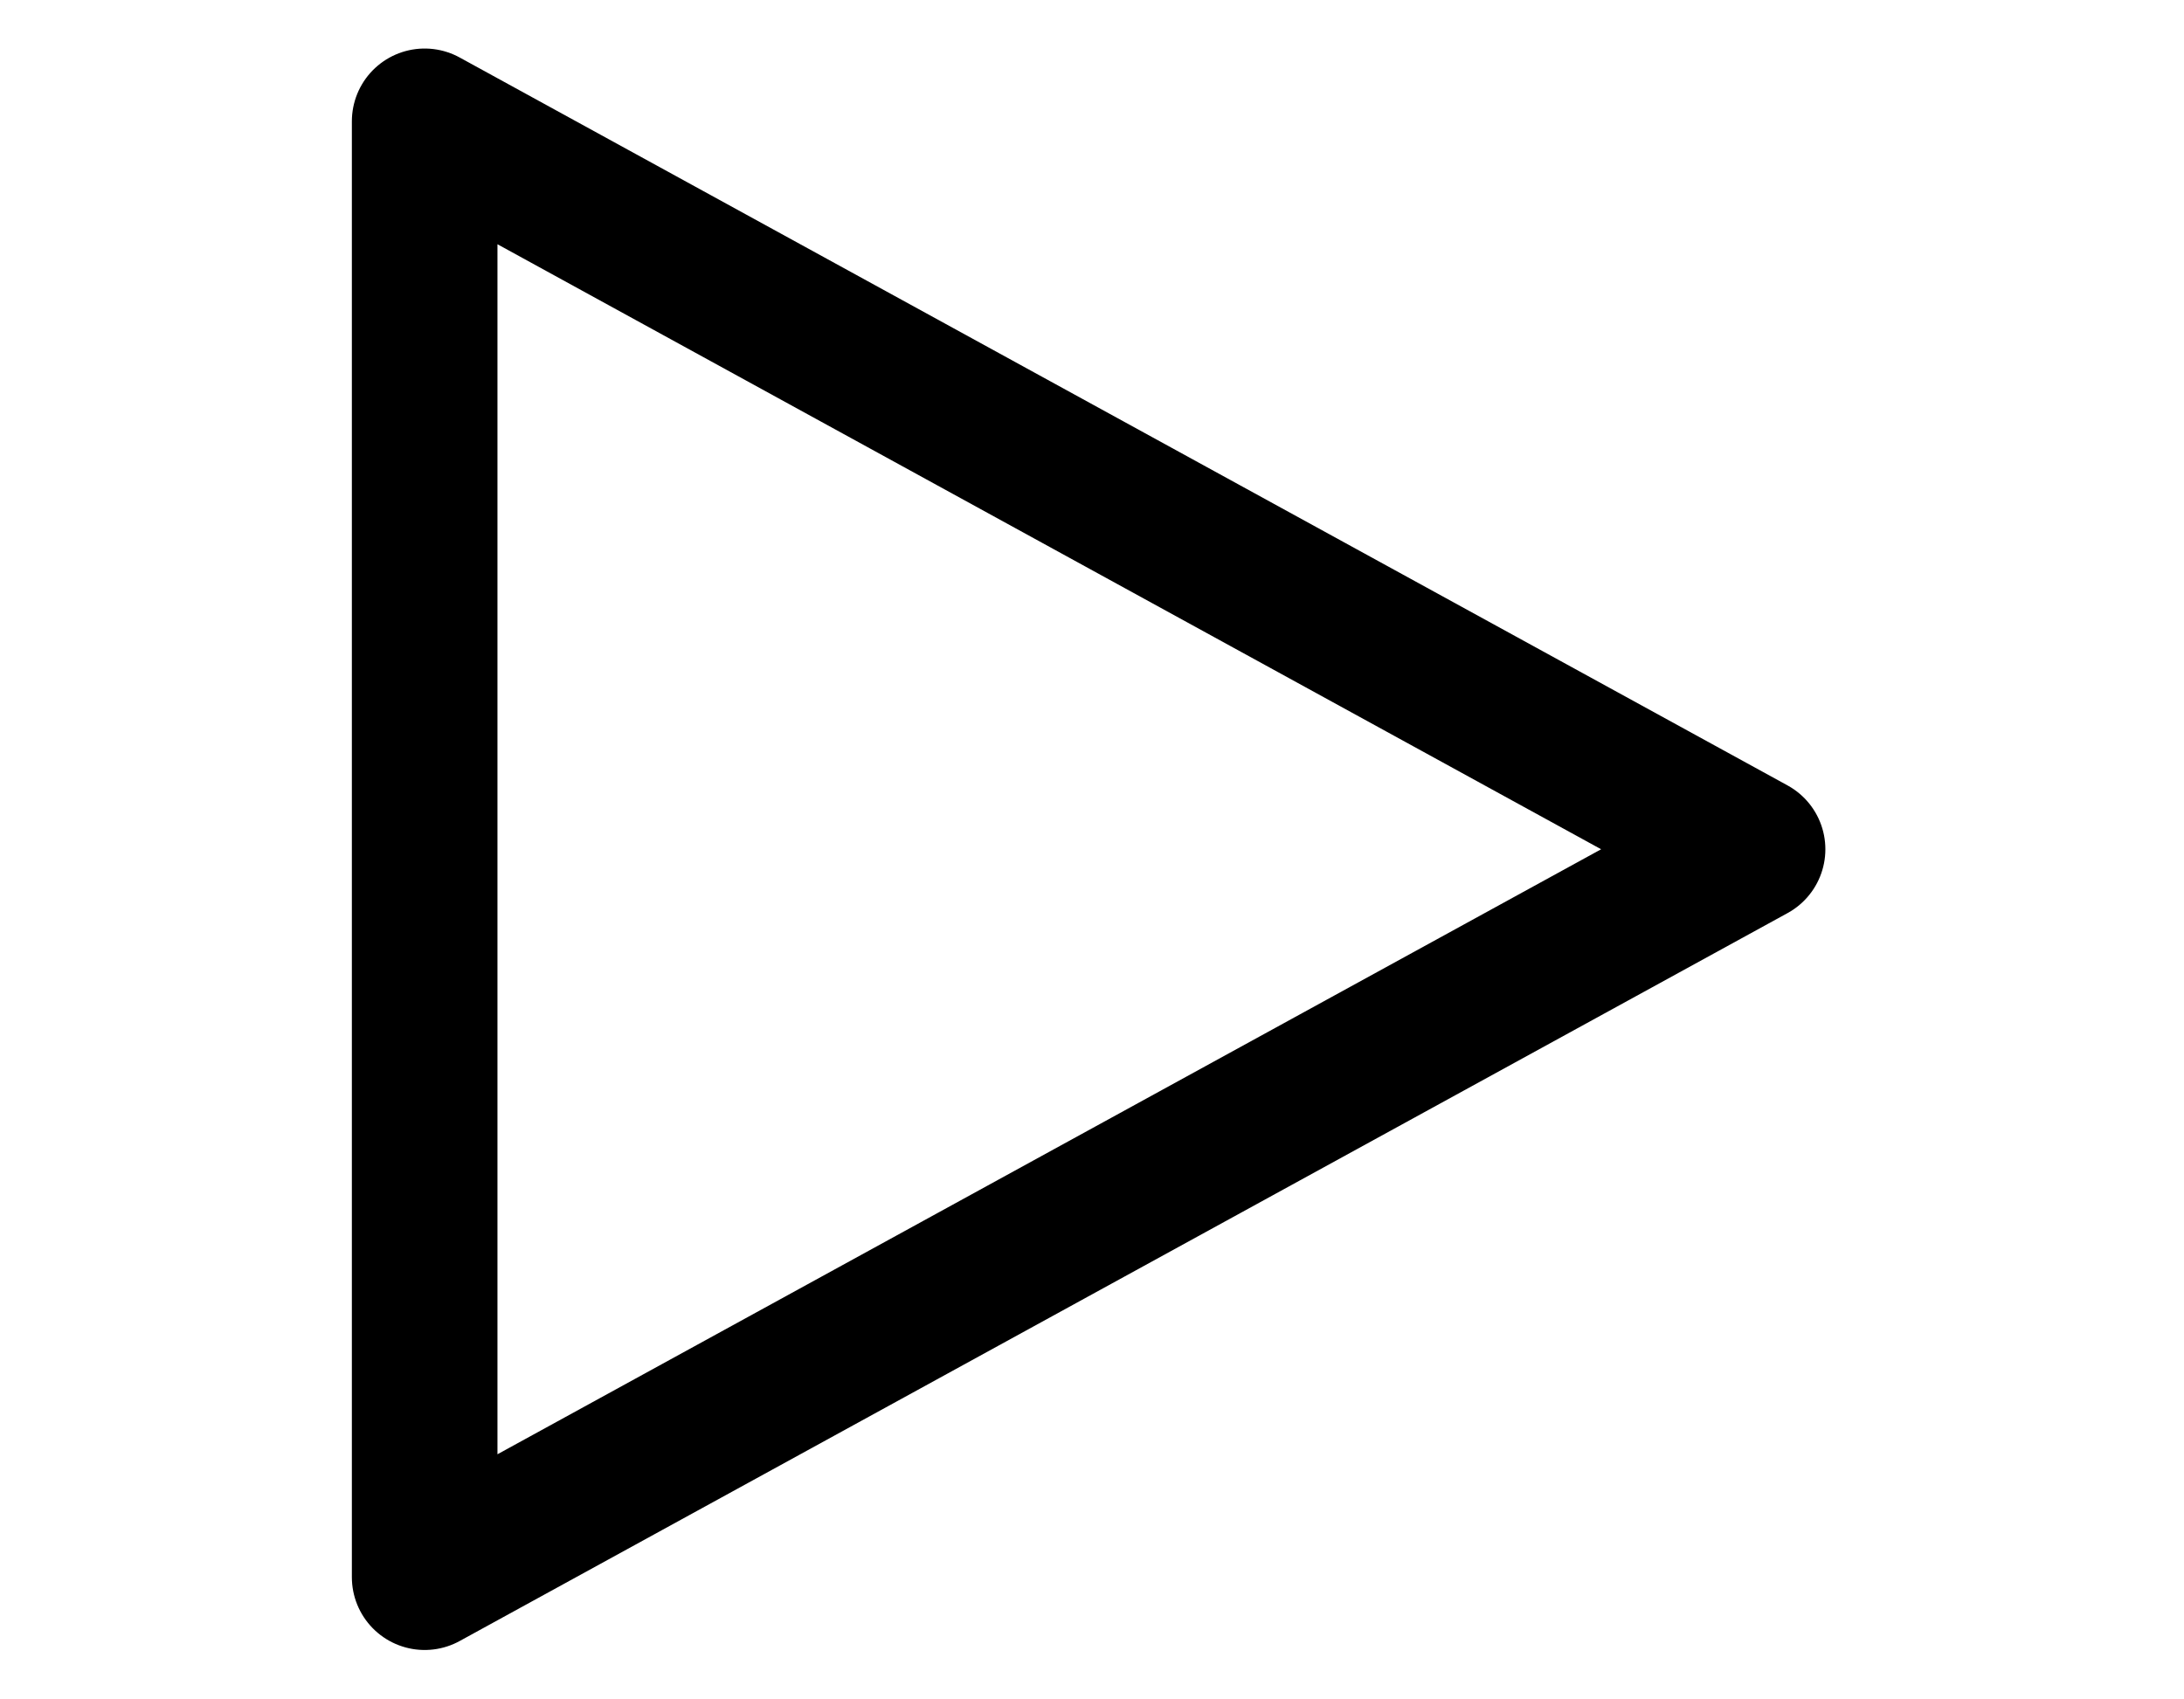
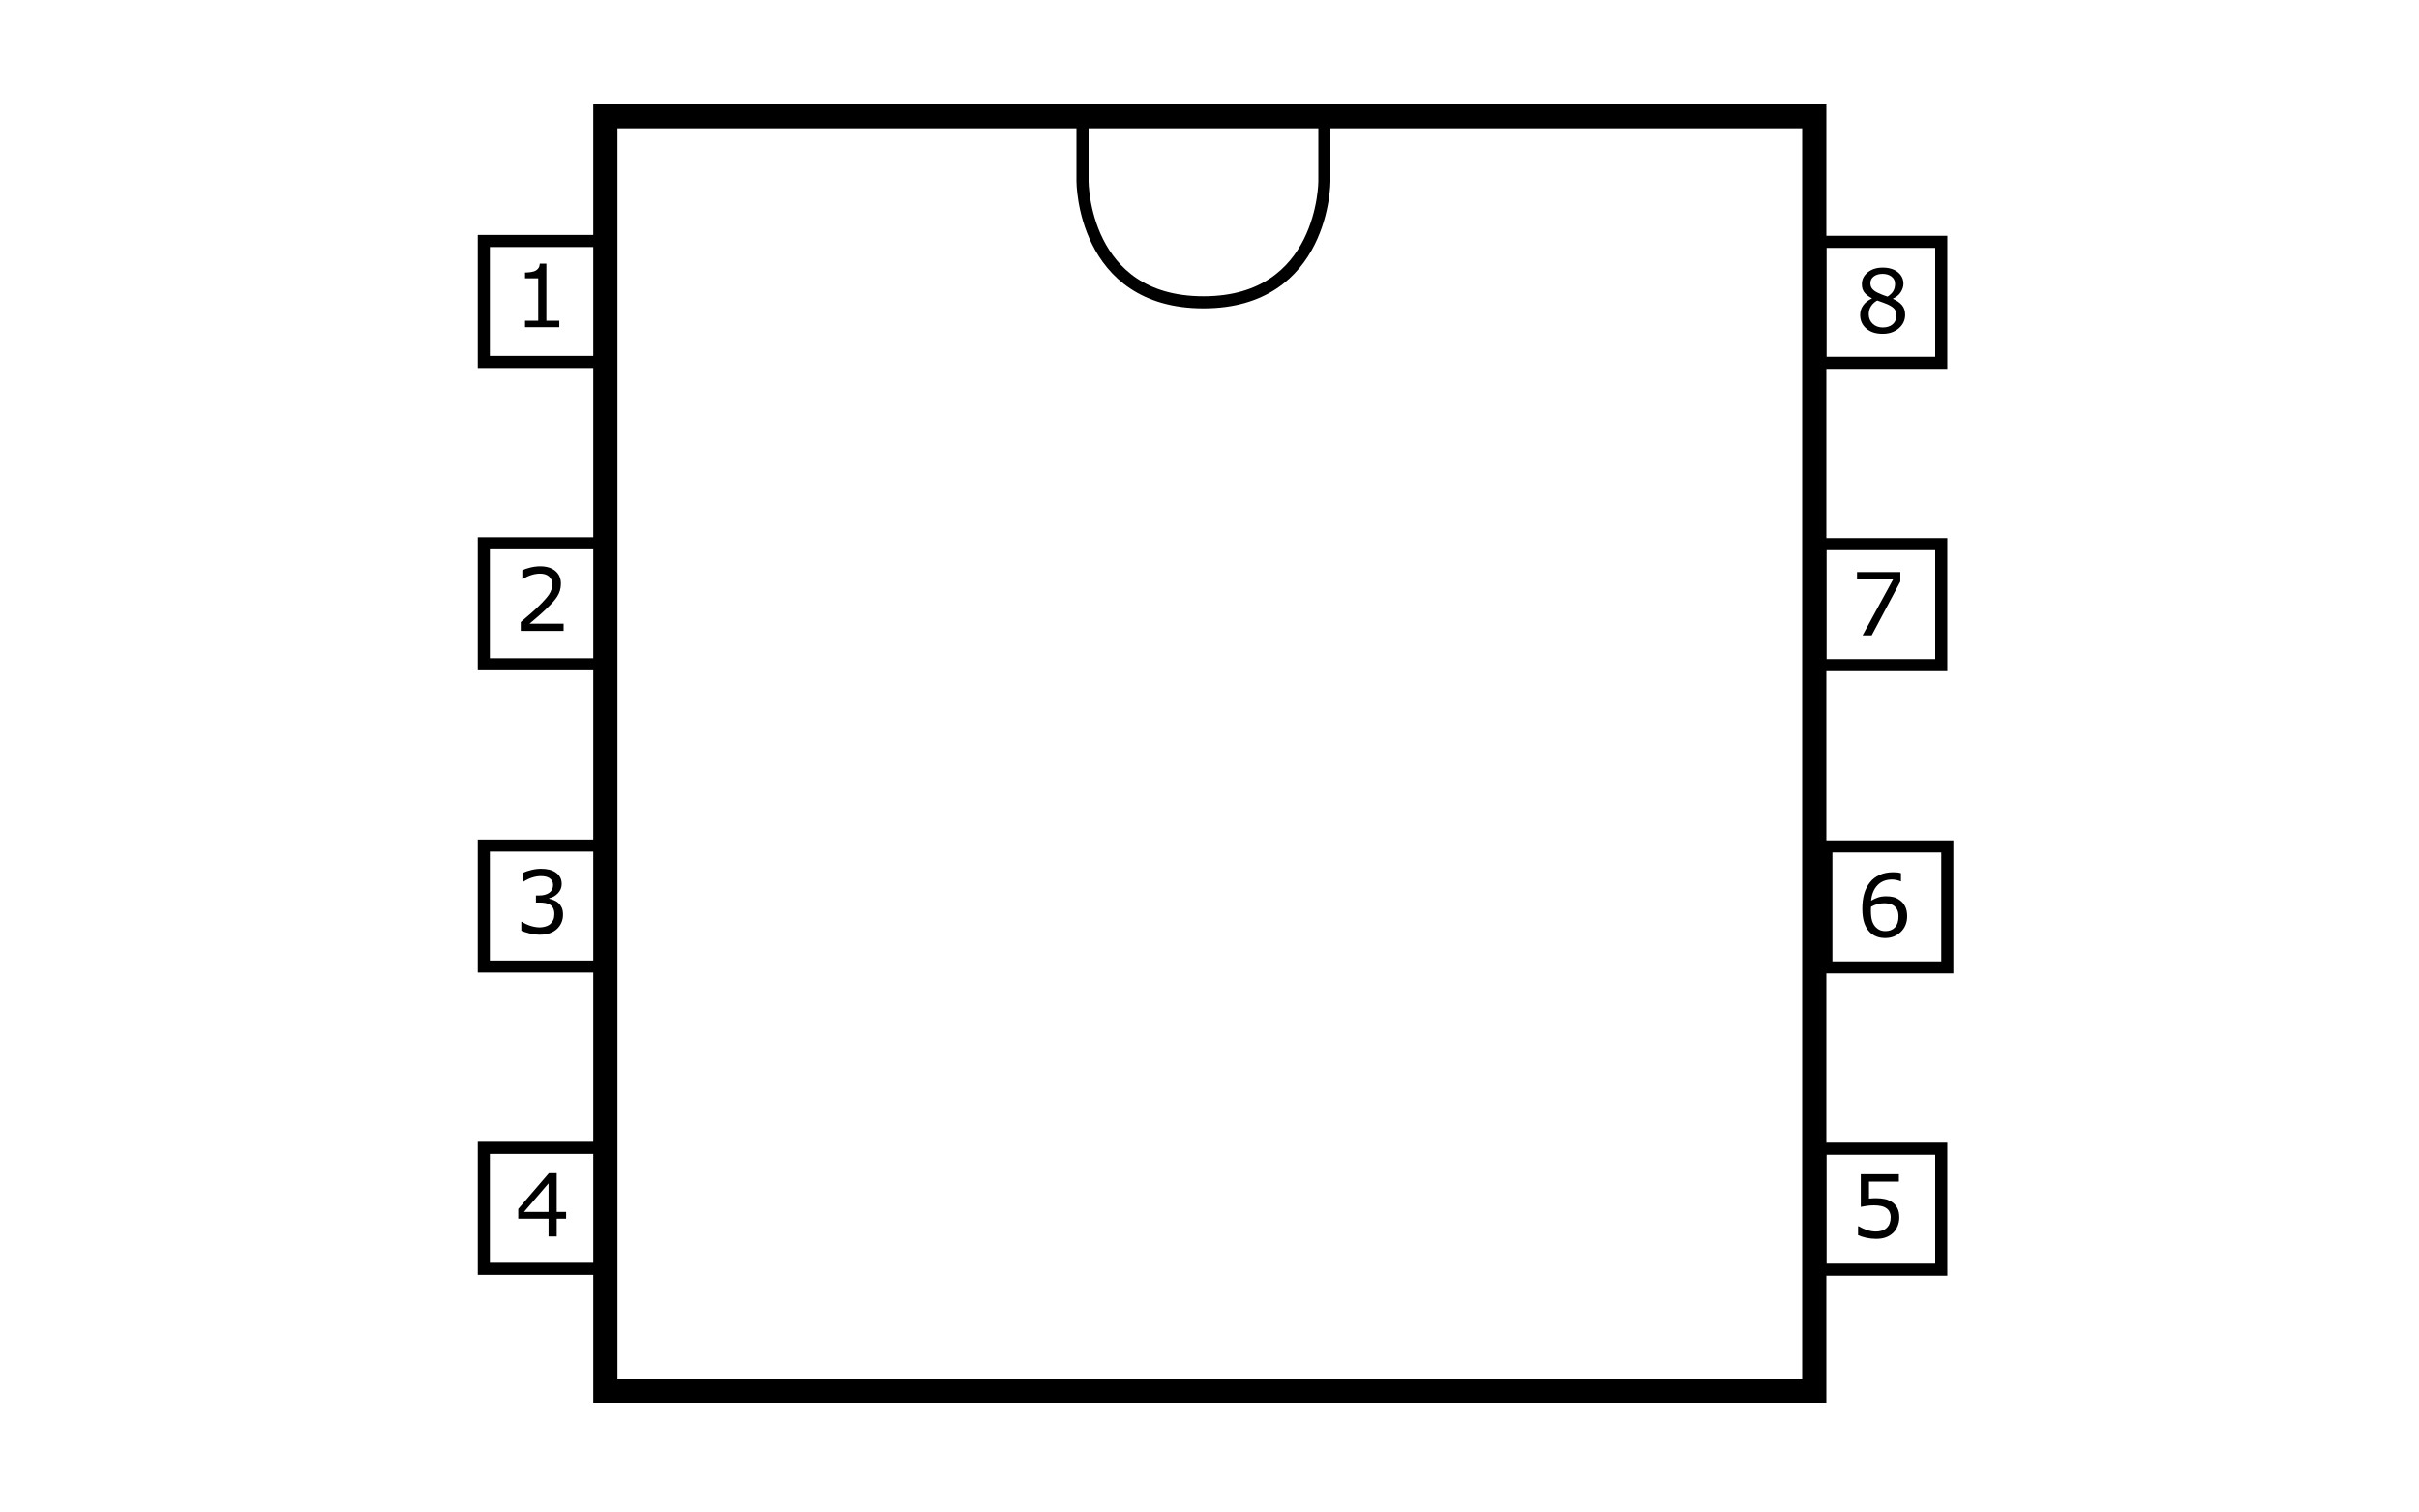
- <svg xmlns="http://www.w3.org/2000/svg" xmlns:ns1="https://boxy-svg.com" viewBox="0 0 65 70" width="90px" height="70px">
-   <path style="opacity: 1; vector-effect: none; fill: none; fill-opacity: 1; stroke: rgb(0, 0, 0); stroke-linecap: round; stroke-linejoin: round; stroke-miterlimit: 4; stroke-dasharray: none; stroke-dashoffset: 0; stroke-opacity: 1; stroke-width: 6px;" id="path1083" d="M 5 65 L 5 35 L 5 5 L 32.36 20 L 59.721 35 L 32.36 50 Z" ns1:origin="0.500722 0.5" />
+ <svg xmlns="http://www.w3.org/2000/svg" width="200" height="125" id="svg2" version="1.0">
+   <defs id="defs4" />
+   <g id="layer1">
+     <path style="fill:none;fill-opacity:0.75;fill-rule:evenodd;stroke:#000000;stroke-width:2;stroke-linecap:butt;stroke-linejoin:miter;stroke-miterlimit:4;stroke-opacity:1" d="M 50.052,9.615 L 150,9.615 L 150,115 C 150,115 50.052,115 50.052,115 L 50.052,9.615 z " id="path1349" />
+     <path style="fill:none;fill-opacity:1;stroke:#000000;stroke-width:1;stroke-miterlimit:4;stroke-dashoffset:0;stroke-opacity:1" d="M 40,19.929 L 50,19.929 L 50,29.929 L 40,29.929 L 40,19.929 z " id="rect2226" />
+     <path style="fill:none;fill-opacity:1;stroke:#000000;stroke-width:1;stroke-miterlimit:4;stroke-dashoffset:0;stroke-opacity:1" d="M 40,44.929 L 50,44.929 L 50,54.929 L 40,54.929 L 40,44.929 z " id="rect3101" />
+     <path style="fill:none;fill-opacity:1;stroke:#000000;stroke-width:1;stroke-miterlimit:4;stroke-dashoffset:0;stroke-opacity:1" d="M 40,69.929 L 50,69.929 L 50,79.929 L 40,79.929 L 40,69.929 z " id="rect3103" />
+     <path style="fill:none;fill-opacity:1;stroke:#000000;stroke-width:1;stroke-miterlimit:4;stroke-dashoffset:0;stroke-opacity:1" d="M 40,94.929 L 50,94.929 L 50,104.929 L 40,104.929 L 40,94.929 z " id="rect3105" />
+     <path style="fill:none;fill-opacity:1;stroke:#000000;stroke-width:1;stroke-miterlimit:4;stroke-dashoffset:0;stroke-opacity:1" d="M 150.5,95 L 160.5,95 L 160.5,105 L 150.5,105 L 150.5,95 z " id="rect3107" />
+     <path style="fill:none;fill-opacity:1;stroke:#000000;stroke-width:1;stroke-miterlimit:4;stroke-dashoffset:0;stroke-opacity:1" d="M 151,70 L 161,70 L 161,80 L 151,80 L 151,70 z " id="rect3109" />
+     <path style="fill:none;fill-opacity:1;stroke:#000000;stroke-width:1;stroke-miterlimit:4;stroke-dashoffset:0;stroke-opacity:1" d="M 150.5,45 L 160.5,45 L 160.5,55 L 150.5,55 L 150.5,45 z " id="rect3111" />
+     <path style="fill:none;fill-opacity:1;stroke:#000000;stroke-width:1;stroke-miterlimit:4;stroke-dashoffset:0;stroke-opacity:1" d="M 150.5,20 L 160.5,20 L 160.5,30 L 150.5,30 L 150.5,20 z " id="rect3125" />
+     <path style="font-size:7.2px;font-style:normal;font-weight:normal;fill:#000000;fill-opacity:1;stroke:none;stroke-width:1px;stroke-linecap:butt;stroke-linejoin:miter;stroke-opacity:1;font-family:Bitstream Vera Sans" d="M 46.244,27.057 L 43.41,27.057 L 43.41,26.523 L 44.5,26.523 L 44.5,23.014 L 43.41,23.014 L 43.41,22.536 C 43.558,22.536 43.716,22.524 43.885,22.501 C 44.053,22.475 44.181,22.439 44.268,22.392 C 44.376,22.333 44.46,22.259 44.521,22.17 C 44.584,22.079 44.621,21.957 44.63,21.805 L 45.175,21.805 L 45.175,26.523 L 46.244,26.523 L 46.244,27.057" id="text4000" />
+     <path style="font-size:7.2px;font-style:normal;font-weight:normal;fill:#000000;fill-opacity:1;stroke:none;stroke-width:1px;stroke-linecap:butt;stroke-linejoin:miter;stroke-opacity:1;font-family:Bitstream Vera Sans" d="M 46.599,52.173 L 43.055,52.173 L 43.055,51.438 C 43.301,51.227 43.547,51.016 43.793,50.805 C 44.042,50.594 44.273,50.384 44.486,50.176 C 44.936,49.74 45.244,49.394 45.41,49.139 C 45.577,48.881 45.66,48.603 45.66,48.305 C 45.66,48.034 45.57,47.821 45.389,47.669 C 45.211,47.514 44.962,47.437 44.641,47.437 C 44.427,47.437 44.196,47.475 43.948,47.55 C 43.7,47.625 43.457,47.739 43.22,47.894 L 43.185,47.894 L 43.185,47.156 C 43.352,47.074 43.573,46.999 43.85,46.931 C 44.128,46.863 44.398,46.829 44.658,46.829 C 45.195,46.829 45.616,46.959 45.92,47.219 C 46.225,47.477 46.377,47.827 46.377,48.27 C 46.377,48.469 46.352,48.656 46.3,48.829 C 46.251,49 46.177,49.163 46.078,49.318 C 45.987,49.463 45.879,49.606 45.755,49.747 C 45.633,49.887 45.484,50.043 45.309,50.214 C 45.058,50.46 44.799,50.7 44.532,50.932 C 44.264,51.161 44.015,51.375 43.783,51.571 L 46.599,51.571 L 46.599,52.173" id="text4004" />
+     <path style="font-size:7.2px;font-style:normal;font-weight:normal;fill:#000000;fill-opacity:1;stroke:none;stroke-width:1px;stroke-linecap:butt;stroke-linejoin:miter;stroke-opacity:1;font-family:Bitstream Vera Sans" d="M 46.165,74.667 C 46.277,74.768 46.37,74.895 46.442,75.047 C 46.515,75.199 46.551,75.396 46.551,75.638 C 46.551,75.877 46.508,76.096 46.421,76.295 C 46.335,76.494 46.213,76.668 46.056,76.815 C 45.88,76.979 45.672,77.101 45.433,77.181 C 45.197,77.258 44.936,77.297 44.653,77.297 C 44.362,77.297 44.076,77.262 43.795,77.192 C 43.514,77.124 43.283,77.049 43.102,76.967 L 43.102,76.232 L 43.155,76.232 C 43.354,76.363 43.589,76.472 43.858,76.559 C 44.128,76.645 44.388,76.689 44.639,76.689 C 44.786,76.689 44.944,76.664 45.11,76.615 C 45.276,76.566 45.411,76.493 45.514,76.397 C 45.622,76.294 45.702,76.18 45.753,76.056 C 45.807,75.932 45.834,75.775 45.834,75.585 C 45.834,75.397 45.804,75.243 45.743,75.121 C 45.684,74.997 45.602,74.899 45.497,74.829 C 45.391,74.756 45.263,74.707 45.113,74.681 C 44.963,74.653 44.802,74.639 44.628,74.639 L 44.312,74.639 L 44.312,74.056 L 44.558,74.056 C 44.914,74.056 45.198,73.982 45.409,73.834 C 45.622,73.684 45.729,73.466 45.729,73.18 C 45.729,73.054 45.702,72.944 45.648,72.85 C 45.594,72.754 45.519,72.675 45.423,72.614 C 45.322,72.553 45.214,72.511 45.099,72.488 C 44.985,72.464 44.854,72.453 44.709,72.453 C 44.486,72.453 44.25,72.492 43.999,72.572 C 43.748,72.652 43.511,72.764 43.289,72.91 L 43.254,72.91 L 43.254,72.175 C 43.42,72.093 43.642,72.018 43.918,71.95 C 44.197,71.879 44.467,71.844 44.727,71.844 C 44.982,71.844 45.207,71.868 45.402,71.915 C 45.596,71.962 45.772,72.037 45.929,72.14 C 46.098,72.252 46.226,72.388 46.312,72.547 C 46.399,72.707 46.442,72.893 46.442,73.106 C 46.442,73.397 46.339,73.651 46.133,73.869 C 45.929,74.085 45.688,74.221 45.409,74.277 L 45.409,74.326 C 45.521,74.345 45.65,74.385 45.795,74.446 C 45.941,74.504 46.064,74.578 46.165,74.667" id="text4008" />
+     <path style="font-size:7.2px;font-style:normal;font-weight:normal;fill:#000000;fill-opacity:1;stroke:none;stroke-width:1px;stroke-linecap:butt;stroke-linejoin:miter;stroke-opacity:1;font-family:Bitstream Vera Sans" d="M 46.806,100.785 L 46.029,100.785 L 46.029,102.258 L 45.354,102.258 L 45.354,100.785 L 42.848,100.785 L 42.848,99.976 L 45.382,97.023 L 46.029,97.023 L 46.029,100.222 L 46.806,100.222 L 46.806,100.785 M 45.354,100.222 L 45.354,97.86 L 43.326,100.222 L 45.354,100.222" id="text4012" />
+     <path style="font-size:7.2px;font-style:normal;font-weight:normal;fill:#000000;fill-opacity:1;stroke:none;stroke-width:1px;stroke-linecap:butt;stroke-linejoin:miter;stroke-opacity:1;font-family:Bitstream Vera Sans" d="M 157.032,100.682 C 157.032,100.926 156.987,101.159 156.898,101.382 C 156.809,101.604 156.687,101.792 156.533,101.944 C 156.364,102.108 156.162,102.235 155.928,102.324 C 155.696,102.411 155.427,102.454 155.119,102.454 C 154.834,102.454 154.558,102.423 154.293,102.363 C 154.028,102.304 153.805,102.232 153.622,102.148 L 153.622,101.406 L 153.671,101.406 C 153.863,101.528 154.088,101.632 154.346,101.719 C 154.604,101.804 154.857,101.846 155.105,101.846 C 155.272,101.846 155.432,101.822 155.587,101.775 C 155.744,101.729 155.884,101.647 156.005,101.529 C 156.109,101.429 156.186,101.308 156.237,101.167 C 156.291,101.027 156.318,100.864 156.318,100.679 C 156.318,100.498 156.287,100.346 156.223,100.222 C 156.162,100.097 156.077,99.998 155.967,99.923 C 155.845,99.834 155.696,99.772 155.52,99.736 C 155.347,99.699 155.152,99.68 154.937,99.68 C 154.73,99.68 154.531,99.694 154.339,99.722 C 154.149,99.75 153.985,99.779 153.847,99.807 L 153.847,97.11 L 156.997,97.11 L 156.997,97.725 L 154.525,97.725 L 154.525,99.118 C 154.626,99.108 154.729,99.101 154.835,99.097 C 154.94,99.092 155.032,99.089 155.109,99.089 C 155.393,99.089 155.641,99.114 155.854,99.163 C 156.068,99.21 156.263,99.295 156.441,99.416 C 156.629,99.545 156.774,99.712 156.877,99.916 C 156.98,100.12 157.032,100.375 157.032,100.682" id="text4016" />
+     <path style="font-size:7.2px;font-style:normal;font-weight:normal;fill:#000000;fill-opacity:1;stroke:none;stroke-width:1px;stroke-linecap:butt;stroke-linejoin:miter;stroke-opacity:1;font-family:Bitstream Vera Sans" d="M 157.68,75.766 C 157.68,76.298 157.504,76.733 157.152,77.07 C 156.803,77.406 156.374,77.573 155.866,77.573 C 155.608,77.573 155.373,77.533 155.162,77.454 C 154.952,77.374 154.765,77.256 154.603,77.099 C 154.402,76.904 154.246,76.646 154.136,76.325 C 154.028,76.004 153.974,75.617 153.974,75.165 C 153.974,74.701 154.023,74.29 154.122,73.931 C 154.223,73.572 154.382,73.254 154.6,72.975 C 154.806,72.71 155.072,72.504 155.398,72.356 C 155.724,72.206 156.103,72.131 156.537,72.131 C 156.675,72.131 156.791,72.137 156.885,72.149 C 156.979,72.16 157.074,72.181 157.17,72.212 L 157.17,72.883 L 157.135,72.883 C 157.069,72.848 156.969,72.815 156.836,72.785 C 156.705,72.752 156.57,72.736 156.432,72.736 C 155.928,72.736 155.526,72.894 155.226,73.21 C 154.926,73.524 154.751,73.95 154.702,74.486 C 154.899,74.367 155.092,74.277 155.282,74.216 C 155.474,74.152 155.696,74.121 155.946,74.121 C 156.169,74.121 156.365,74.142 156.534,74.184 C 156.705,74.224 156.879,74.306 157.057,74.43 C 157.264,74.573 157.418,74.754 157.521,74.972 C 157.627,75.19 157.68,75.454 157.68,75.766 M 156.966,75.794 C 156.966,75.576 156.933,75.396 156.868,75.253 C 156.804,75.11 156.699,74.986 156.551,74.88 C 156.443,74.805 156.324,74.756 156.193,74.733 C 156.061,74.709 155.924,74.697 155.781,74.697 C 155.582,74.697 155.397,74.721 155.226,74.768 C 155.055,74.815 154.879,74.887 154.698,74.986 C 154.694,75.037 154.69,75.088 154.688,75.137 C 154.686,75.184 154.684,75.243 154.684,75.316 C 154.684,75.686 154.722,75.979 154.797,76.195 C 154.874,76.408 154.98,76.577 155.113,76.701 C 155.221,76.804 155.337,76.881 155.461,76.93 C 155.588,76.977 155.725,77 155.873,77 C 156.212,77 156.48,76.897 156.674,76.691 C 156.869,76.482 156.966,76.183 156.966,75.794" id="text4020" />
+     <path style="font-size:7.2px;font-style:normal;font-weight:normal;fill:#000000;fill-opacity:1;stroke:none;stroke-width:1px;stroke-linecap:butt;stroke-linejoin:miter;stroke-opacity:1;font-family:Bitstream Vera Sans" d="M 157.118,48.089 L 154.749,52.539 L 153.996,52.539 L 156.517,47.92 L 153.536,47.92 L 153.536,47.305 L 157.118,47.305 L 157.118,48.089" id="text4024" />
+     <path style="font-size:7.2px;font-style:normal;font-weight:normal;fill:#000000;fill-opacity:1;stroke:none;stroke-width:1px;stroke-linecap:butt;stroke-linejoin:miter;stroke-opacity:1;font-family:Bitstream Vera Sans" d="M 157.515,26.024 C 157.515,26.477 157.338,26.853 156.984,27.153 C 156.632,27.453 156.189,27.603 155.655,27.603 C 155.088,27.603 154.635,27.457 154.298,27.164 C 153.963,26.871 153.795,26.496 153.795,26.039 C 153.795,25.748 153.879,25.485 154.048,25.251 C 154.217,25.014 154.455,24.827 154.762,24.689 L 154.762,24.667 C 154.481,24.517 154.272,24.353 154.136,24.175 C 154.002,23.997 153.936,23.775 153.936,23.507 C 153.936,23.114 154.097,22.785 154.421,22.523 C 154.744,22.26 155.156,22.129 155.655,22.129 C 156.177,22.129 156.595,22.255 156.906,22.505 C 157.218,22.756 157.374,23.075 157.374,23.462 C 157.374,23.698 157.3,23.932 157.152,24.161 C 157.005,24.389 156.788,24.567 156.502,24.696 L 156.502,24.717 C 156.83,24.857 157.081,25.031 157.254,25.237 C 157.428,25.443 157.515,25.706 157.515,26.024 M 156.681,23.469 C 156.681,23.218 156.584,23.019 156.39,22.871 C 156.197,22.721 155.951,22.646 155.651,22.646 C 155.356,22.646 155.113,22.716 154.924,22.857 C 154.736,22.998 154.642,23.187 154.642,23.426 C 154.642,23.595 154.689,23.742 154.783,23.866 C 154.879,23.988 155.023,24.097 155.215,24.193 C 155.302,24.235 155.426,24.29 155.588,24.358 C 155.752,24.426 155.911,24.482 156.066,24.527 C 156.298,24.372 156.459,24.212 156.548,24.045 C 156.637,23.879 156.681,23.687 156.681,23.469 M 156.79,26.091 C 156.79,25.876 156.742,25.703 156.646,25.575 C 156.552,25.443 156.367,25.312 156.091,25.181 C 155.981,25.129 155.86,25.081 155.729,25.037 C 155.597,24.992 155.423,24.93 155.205,24.85 C 154.994,24.965 154.824,25.121 154.695,25.318 C 154.568,25.515 154.505,25.737 154.505,25.986 C 154.505,26.302 154.614,26.564 154.832,26.77 C 155.05,26.976 155.327,27.079 155.662,27.079 C 156.004,27.079 156.277,26.991 156.481,26.816 C 156.687,26.64 156.79,26.398 156.79,26.091" id="text4028" />
+     <path style="fill:none;fill-opacity:0.75;fill-rule:evenodd;stroke:#000000;stroke-width:1px;stroke-linecap:butt;stroke-linejoin:miter;stroke-opacity:1" d="M 89.5,10 L 89.5,15 C 89.5,15 89.5,25 99.5,25 C 109.5,25 109.5,15 109.5,15 L 109.5,10 L 89.5,10 z " id="path13108" />
+   </g>
</svg>
